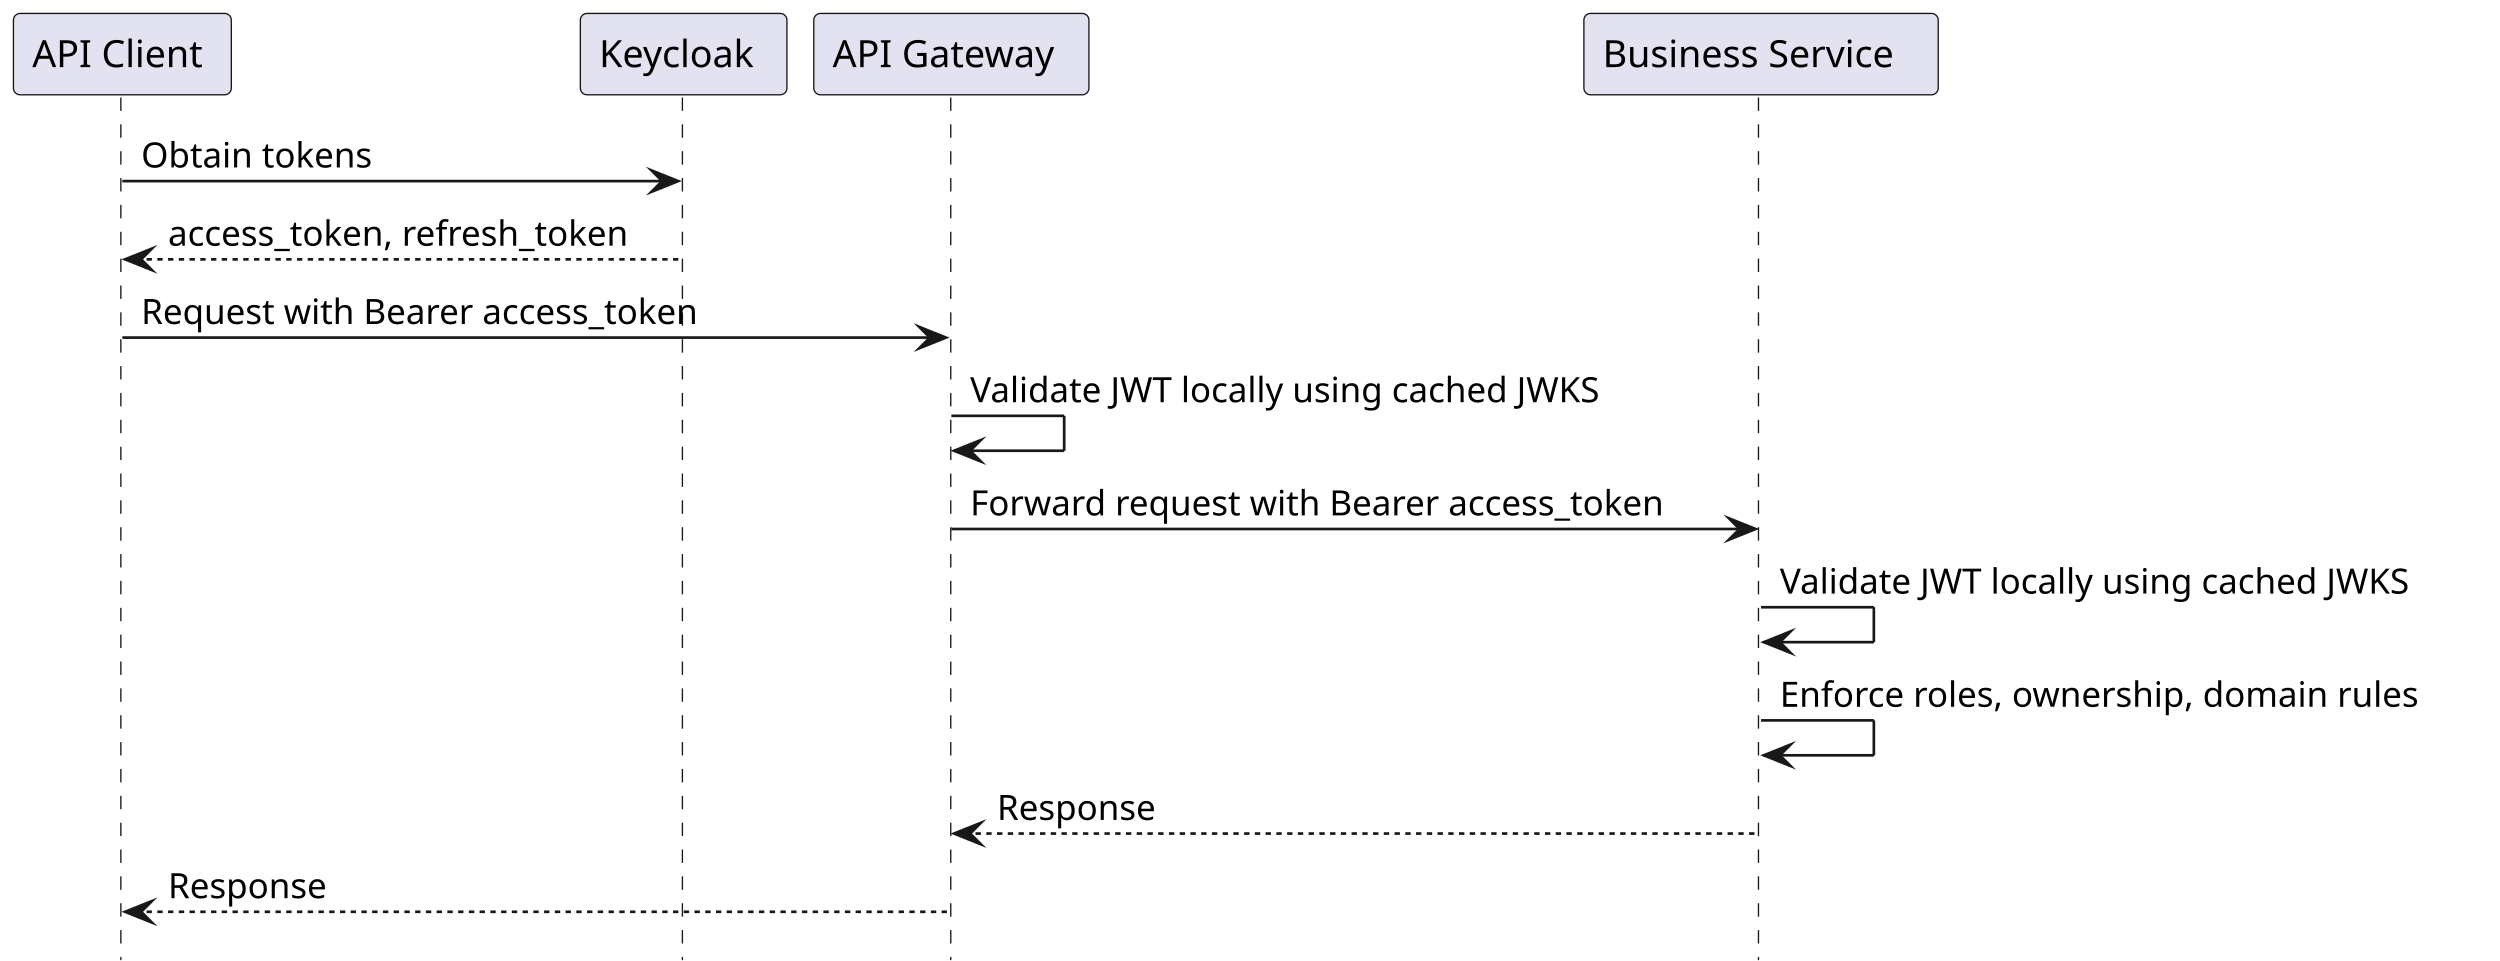
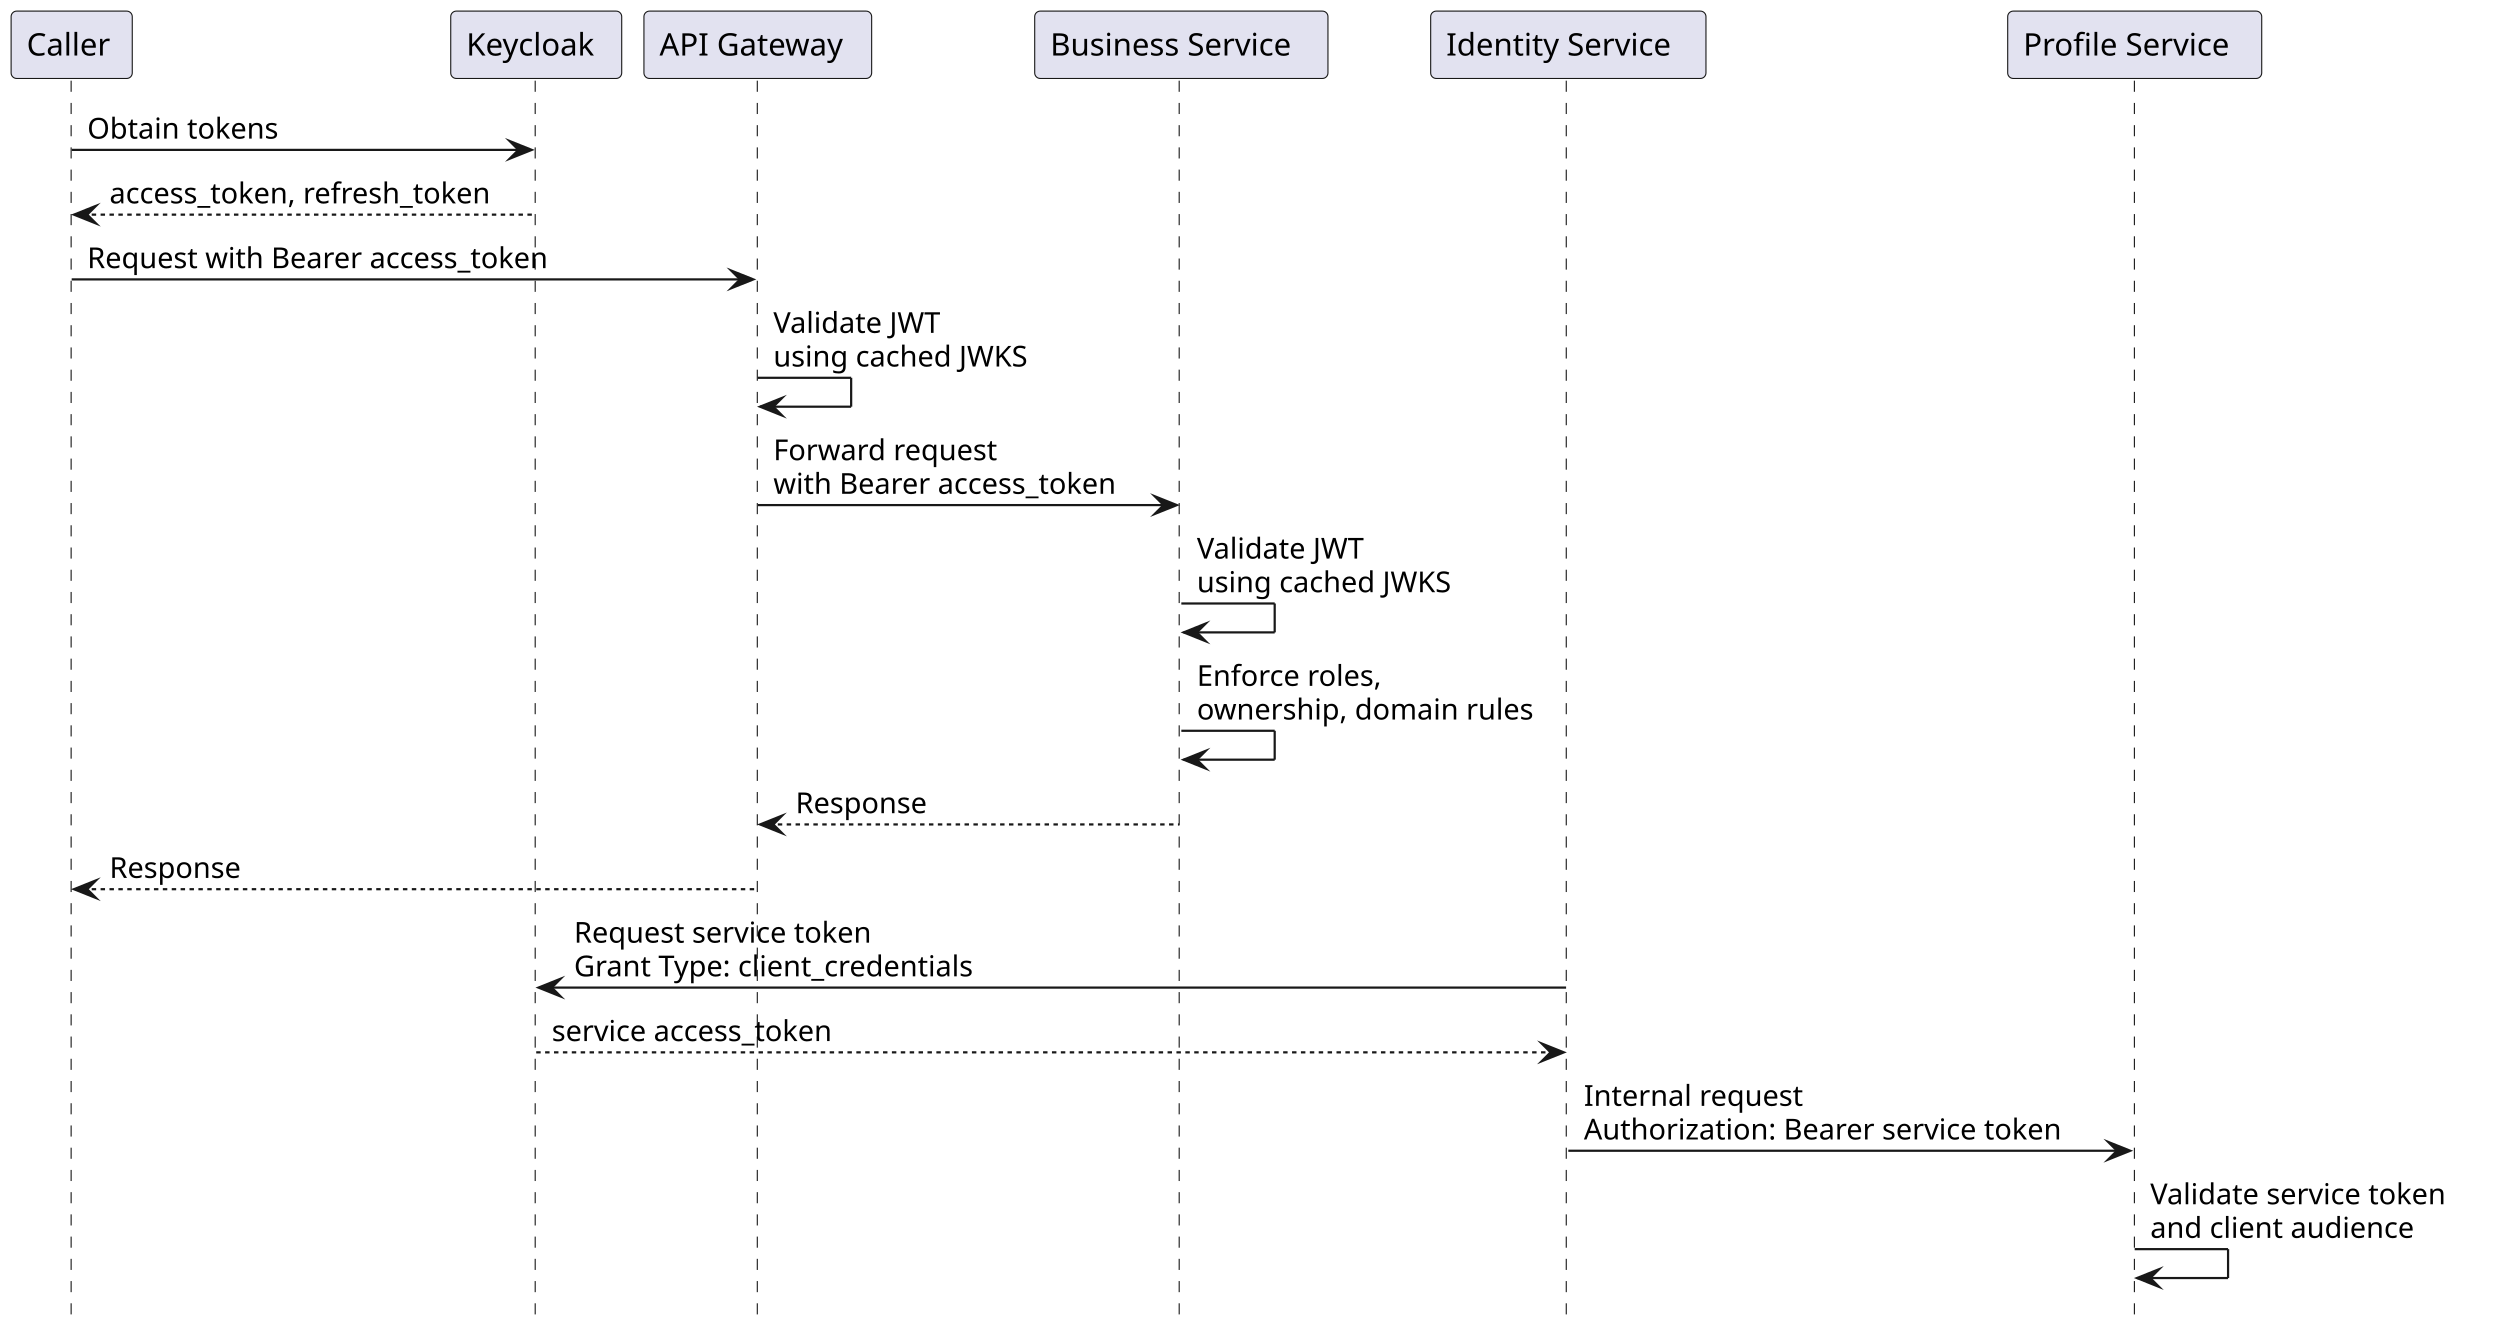
- <svg xmlns="http://www.w3.org/2000/svg" version="1.1" data-diagram-type="SEQUENCE" style="width:2521px;height:969px;background:#FFFFFF;" width="2521.458px" height="969.583px" viewBox="0 0 2521 969" zoomAndPan="magnify" preserveAspectRatio="none" contentStyleType="text/css">
+ <svg xmlns="http://www.w3.org/2000/svg" version="1.1" data-diagram-type="SEQUENCE" style="width:3046px;height:1606px;background:#FFFFFF;" width="3046.875px" height="1606.042px" viewBox="0 0 3046 1606" zoomAndPan="magnify" preserveAspectRatio="none" contentStyleType="text/css">
  <defs />
  <g>
-     <g class="participant-lifeline" data-qualified-name="C" data-entity-uid="part1" id="part1-lifeline" data-source-line="3">
+     <g class="participant-lifeline" data-qualified-name="Caller" data-entity-uid="part1" id="part1-lifeline" data-source-line="4">
      <g>
-         <rect x="112.57" y="98.304" width="21.667" height="869.904" fill="#000000" fill-opacity="0" />
-         <line x1="121.875" y1="98.304" x2="121.875" y2="968.208" style="stroke:#181818;stroke-width:1.354;stroke-dasharray:13.542,13.542;" />
+         <rect x="76.514" y="98.304" width="21.667" height="1507.611" fill="#000000" fill-opacity="0" />
+         <line x1="86.667" y1="98.304" x2="86.667" y2="1605.915" style="stroke:#181818;stroke-width:1.354;stroke-dasharray:13.542,13.542;" />
      </g>
    </g>
-     <g class="participant-lifeline" data-qualified-name="K" data-entity-uid="part2" id="part2-lifeline" data-source-line="4">
+     <g class="participant-lifeline" data-qualified-name="Keycloak" data-entity-uid="part2" id="part2-lifeline" data-source-line="4">
      <g>
-         <rect x="678.55" y="98.304" width="21.667" height="869.904" fill="#000000" fill-opacity="0" />
-         <line x1="688.14" y1="98.304" x2="688.14" y2="968.208" style="stroke:#181818;stroke-width:1.354;stroke-dasharray:13.542,13.542;" />
+         <rect x="642.494" y="98.304" width="21.667" height="1507.611" fill="#000000" fill-opacity="0" />
+         <line x1="652.084" y1="98.304" x2="652.084" y2="1605.915" style="stroke:#181818;stroke-width:1.354;stroke-dasharray:13.542,13.542;" />
      </g>
    </g>
-     <g class="participant-lifeline" data-qualified-name="G" data-entity-uid="part3" id="part3-lifeline" data-source-line="5">
+     <g class="participant-lifeline" data-qualified-name="API Gateway" data-entity-uid="part3" id="part3-lifeline" data-source-line="7">
      <g>
-         <rect x="948.518" y="98.304" width="21.667" height="869.904" fill="#000000" fill-opacity="0" />
-         <line x1="958.751" y1="98.304" x2="958.751" y2="968.208" style="stroke:#181818;stroke-width:1.354;stroke-dasharray:13.542,13.542;" />
+         <rect x="912.462" y="98.304" width="21.667" height="1507.611" fill="#000000" fill-opacity="0" />
+         <line x1="922.695" y1="98.304" x2="922.695" y2="1605.915" style="stroke:#181818;stroke-width:1.354;stroke-dasharray:13.542,13.542;" />
      </g>
    </g>
-     <g class="participant-lifeline" data-qualified-name="S" data-entity-uid="part4" id="part4-lifeline" data-source-line="6">
+     <g class="participant-lifeline" data-qualified-name="Business Service" data-entity-uid="part4" id="part4-lifeline" data-source-line="9">
      <g>
-         <rect x="1765.013" y="98.304" width="21.667" height="869.904" fill="#000000" fill-opacity="0" />
-         <line x1="1773.238" y1="98.304" x2="1773.238" y2="968.208" style="stroke:#181818;stroke-width:1.354;stroke-dasharray:13.542,13.542;" />
+         <rect x="1428.5" y="98.304" width="21.667" height="1507.611" fill="#000000" fill-opacity="0" />
+         <line x1="1436.725" y1="98.304" x2="1436.725" y2="1605.915" style="stroke:#181818;stroke-width:1.354;stroke-dasharray:13.542,13.542;" />
      </g>
    </g>
-     <g class="participant participant-head" data-qualified-name="C" data-entity-uid="part1" id="part1-head" data-source-line="3">
-       <rect x="13.542" y="13.542" width="219.724" height="82.054" fill="#E2E2F0" style="stroke:#181818;stroke-width:1.354;" rx="6.771" ry="6.771" />
-       <text x="32.5" y="67.695" fill="#000000" font-size="37.917" lengthAdjust="spacing" textLength="181.808" font-family="sans-serif">API Client</text>
+     <g class="participant-lifeline" data-qualified-name="Identity Service" data-entity-uid="part5" id="part5-lifeline" data-source-line="15">
+       <g>
+         <rect x="1900.006" y="98.304" width="21.667" height="1507.611" fill="#000000" fill-opacity="0" />
+         <line x1="1908.338" y1="98.304" x2="1908.338" y2="1605.915" style="stroke:#181818;stroke-width:1.354;stroke-dasharray:13.542,13.542;" />
+       </g>
    </g>
-     <g class="participant participant-head" data-qualified-name="K" data-entity-uid="part2" id="part2-head" data-source-line="4">
-       <rect x="585.223" y="13.542" width="208.32" height="82.054" fill="#E2E2F0" style="stroke:#181818;stroke-width:1.354;" rx="6.771" ry="6.771" />
-       <text x="604.182" y="67.695" fill="#000000" font-size="37.917" lengthAdjust="spacing" textLength="170.403" font-family="sans-serif">Keycloak</text>
+     <g class="participant-lifeline" data-qualified-name="Profile Service" data-entity-uid="part6" id="part6-lifeline" data-source-line="17">
+       <g>
+         <rect x="2590.091" y="98.304" width="21.667" height="1507.611" fill="#000000" fill-opacity="0" />
+         <line x1="2600.55" y1="98.304" x2="2600.55" y2="1605.915" style="stroke:#181818;stroke-width:1.354;stroke-dasharray:13.542,13.542;" />
+       </g>
    </g>
-     <g class="participant participant-head" data-qualified-name="G" data-entity-uid="part3" id="part3-head" data-source-line="5">
-       <rect x="820.626" y="13.542" width="277.451" height="82.054" fill="#E2E2F0" style="stroke:#181818;stroke-width:1.354;" rx="6.771" ry="6.771" />
-       <text x="839.585" y="67.695" fill="#000000" font-size="37.917" lengthAdjust="spacing" textLength="239.534" font-family="sans-serif">API Gateway</text>
+     <g class="participant participant-head" data-qualified-name="Caller" data-entity-uid="part1" id="part1-head" data-source-line="4">
+       <rect x="13.542" y="13.542" width="147.612" height="82.054" fill="#E2E2F0" style="stroke:#181818;stroke-width:1.354;" rx="6.771" ry="6.771" />
+       <text x="32.5" y="67.695" fill="#000000" font-size="37.917" lengthAdjust="spacing" textLength="109.695" font-family="sans-serif">Caller</text>
    </g>
-     <g class="participant participant-head" data-qualified-name="S" data-entity-uid="part4" id="part4-head" data-source-line="6">
-       <rect x="1597.196" y="13.542" width="357.302" height="82.054" fill="#E2E2F0" style="stroke:#181818;stroke-width:1.354;" rx="6.771" ry="6.771" />
-       <text x="1616.154" y="67.695" fill="#000000" font-size="37.917" lengthAdjust="spacing" textLength="319.385" font-family="sans-serif">Business Service</text>
+     <g class="participant participant-head" data-qualified-name="Keycloak" data-entity-uid="part2" id="part2-head" data-source-line="4">
+       <rect x="549.168" y="13.542" width="208.32" height="82.054" fill="#E2E2F0" style="stroke:#181818;stroke-width:1.354;" rx="6.771" ry="6.771" />
+       <text x="568.126" y="67.695" fill="#000000" font-size="37.917" lengthAdjust="spacing" textLength="170.403" font-family="sans-serif">Keycloak</text>
    </g>
-     <g class="message" data-entity-1="part1" data-entity-2="part2" id="msg1" data-source-line="8">
-       <polygon points="656.883,171.789,683.967,182.622,656.883,193.455,667.717,182.622" fill="#181818" style="stroke:#181818;stroke-width:2.708;stroke-linejoin:miter;stroke-miterlimit:10;" />
-       <line x1="123.404" y1="182.622" x2="673.133" y2="182.622" style="stroke:#181818;stroke-width:2.708;" />
-       <text x="142.362" y="168.902" fill="#000000" font-size="35.208" lengthAdjust="spacing" textLength="246.785" font-family="sans-serif">Obtain tokens</text>
+     <g class="participant participant-head" data-qualified-name="API Gateway" data-entity-uid="part3" id="part3-head" data-source-line="7">
+       <rect x="784.57" y="13.542" width="277.451" height="82.054" fill="#E2E2F0" style="stroke:#181818;stroke-width:1.354;" rx="6.771" ry="6.771" />
+       <text x="803.529" y="67.695" fill="#000000" font-size="37.917" lengthAdjust="spacing" textLength="239.534" font-family="sans-serif">API Gateway</text>
    </g>
-     <g class="message" data-entity-1="part2" data-entity-2="part1" id="msg2" data-source-line="9">
-       <polygon points="153.195,250.69,126.112,261.523,153.195,272.357,142.362,261.523" fill="#181818" style="stroke:#181818;stroke-width:2.708;stroke-linejoin:miter;stroke-miterlimit:10;" />
-       <line x1="136.945" y1="261.523" x2="686.675" y2="261.523" style="stroke:#181818;stroke-width:2.708;stroke-dasharray:5.417,5.417;" />
-       <text x="169.445" y="247.803" fill="#000000" font-size="35.208" lengthAdjust="spacing" textLength="500.979" font-family="sans-serif">access_token, refresh_token</text>
+     <g class="participant participant-head" data-qualified-name="Business Service" data-entity-uid="part4" id="part4-head" data-source-line="9">
+       <rect x="1260.683" y="13.542" width="357.302" height="82.054" fill="#E2E2F0" style="stroke:#181818;stroke-width:1.354;" rx="6.771" ry="6.771" />
+       <text x="1279.641" y="67.695" fill="#000000" font-size="37.917" lengthAdjust="spacing" textLength="319.385" font-family="sans-serif">Business Service</text>
    </g>
-     <g class="message" data-entity-1="part1" data-entity-2="part3" id="msg3" data-source-line="10">
-       <polygon points="926.852,329.591,953.935,340.425,926.852,351.258,937.685,340.425" fill="#181818" style="stroke:#181818;stroke-width:2.708;stroke-linejoin:miter;stroke-miterlimit:10;" />
-       <line x1="123.404" y1="340.425" x2="943.102" y2="340.425" style="stroke:#181818;stroke-width:2.708;" />
-       <text x="142.362" y="326.705" fill="#000000" font-size="35.208" lengthAdjust="spacing" textLength="606.828" font-family="sans-serif">Request with Bearer access_token</text>
+     <g class="participant participant-head" data-qualified-name="Identity Service" data-entity-uid="part5" id="part5-head" data-source-line="15">
+       <rect x="1743.13" y="13.542" width="335.418" height="82.054" fill="#E2E2F0" style="stroke:#181818;stroke-width:1.354;" rx="6.771" ry="6.771" />
+       <text x="1762.088" y="67.695" fill="#000000" font-size="37.917" lengthAdjust="spacing" textLength="297.501" font-family="sans-serif">Identity Service</text>
    </g>
-     <g class="message" data-entity-1="part3" data-entity-2="part3" id="msg4" data-source-line="11">
-       <line x1="959.352" y1="419.326" x2="1073.102" y2="419.326" style="stroke:#181818;stroke-width:2.708;" />
-       <line x1="1073.102" y1="419.326" x2="1073.102" y2="454.534" style="stroke:#181818;stroke-width:2.708;" />
-       <line x1="962.06" y1="454.534" x2="1073.102" y2="454.534" style="stroke:#181818;stroke-width:2.708;" />
-       <polygon points="989.143,443.701,962.06,454.534,989.143,465.368,978.31,454.534" fill="#181818" style="stroke:#181818;stroke-width:2.708;stroke-linejoin:miter;stroke-miterlimit:10;" />
-       <text x="978.31" y="405.606" fill="#000000" font-size="35.208" lengthAdjust="spacing" textLength="692.287" font-family="sans-serif">Validate JWT locally using cached JWKS</text>
+     <g class="participant participant-head" data-qualified-name="Profile Service" data-entity-uid="part6" id="part6-head" data-source-line="17">
+       <rect x="2446.175" y="13.542" width="309.498" height="82.054" fill="#E2E2F0" style="stroke:#181818;stroke-width:1.354;" rx="6.771" ry="6.771" />
+       <text x="2465.133" y="67.695" fill="#000000" font-size="37.917" lengthAdjust="spacing" textLength="271.582" font-family="sans-serif">Profile Service</text>
    </g>
-     <g class="message" data-entity-1="part3" data-entity-2="part4" id="msg5" data-source-line="12">
-       <polygon points="1743.347,522.602,1770.43,533.436,1743.347,544.269,1754.18,533.436" fill="#181818" style="stroke:#181818;stroke-width:2.708;stroke-linejoin:miter;stroke-miterlimit:10;" />
-       <line x1="959.352" y1="533.436" x2="1759.597" y2="533.436" style="stroke:#181818;stroke-width:2.708;" />
-       <text x="978.31" y="519.716" fill="#000000" font-size="35.208" lengthAdjust="spacing" textLength="751.495" font-family="sans-serif">Forward request with Bearer access_token</text>
+     <g class="message" data-entity-1="part1" data-entity-2="part2" id="msg1" data-source-line="4">
+       <polygon points="620.827,171.789,647.911,182.622,620.827,193.455,631.661,182.622" fill="#181818" style="stroke:#181818;stroke-width:2.708;stroke-linejoin:miter;stroke-miterlimit:10;" />
+       <line x1="87.348" y1="182.622" x2="637.077" y2="182.622" style="stroke:#181818;stroke-width:2.708;" />
+       <text x="106.306" y="168.902" fill="#000000" font-size="35.208" lengthAdjust="spacing" textLength="246.785" font-family="sans-serif">Obtain tokens</text>
    </g>
-     <g class="message" data-entity-1="part4" data-entity-2="part4" id="msg6" data-source-line="13">
-       <line x1="1775.847" y1="612.337" x2="1889.597" y2="612.337" style="stroke:#181818;stroke-width:2.708;" />
-       <line x1="1889.597" y1="612.337" x2="1889.597" y2="647.546" style="stroke:#181818;stroke-width:2.708;" />
-       <line x1="1778.555" y1="647.546" x2="1889.597" y2="647.546" style="stroke:#181818;stroke-width:2.708;" />
-       <polygon points="1805.638,636.712,1778.555,647.546,1805.638,658.379,1794.805,647.546" fill="#181818" style="stroke:#181818;stroke-width:2.708;stroke-linejoin:miter;stroke-miterlimit:10;" />
-       <text x="1794.805" y="598.617" fill="#000000" font-size="35.208" lengthAdjust="spacing" textLength="692.287" font-family="sans-serif">Validate JWT locally using cached JWKS</text>
+     <g class="message" data-entity-1="part2" data-entity-2="part1" id="msg2" data-source-line="5">
+       <polygon points="117.139,250.69,90.056,261.523,117.139,272.357,106.306,261.523" fill="#181818" style="stroke:#181818;stroke-width:2.708;stroke-linejoin:miter;stroke-miterlimit:10;" />
+       <line x1="100.889" y1="261.523" x2="650.619" y2="261.523" style="stroke:#181818;stroke-width:2.708;stroke-dasharray:5.417,5.417;" />
+       <text x="133.389" y="247.803" fill="#000000" font-size="35.208" lengthAdjust="spacing" textLength="500.979" font-family="sans-serif">access_token, refresh_token</text>
    </g>
-     <g class="message" data-entity-1="part4" data-entity-2="part4" id="msg7" data-source-line="14">
-       <line x1="1775.847" y1="726.447" x2="1889.597" y2="726.447" style="stroke:#181818;stroke-width:2.708;" />
-       <line x1="1889.597" y1="726.447" x2="1889.597" y2="761.655" style="stroke:#181818;stroke-width:2.708;" />
-       <line x1="1778.555" y1="761.655" x2="1889.597" y2="761.655" style="stroke:#181818;stroke-width:2.708;" />
-       <polygon points="1805.638,750.822,1778.555,761.655,1805.638,772.489,1794.805,761.655" fill="#181818" style="stroke:#181818;stroke-width:2.708;stroke-linejoin:miter;stroke-miterlimit:10;" />
-       <text x="1794.805" y="712.727" fill="#000000" font-size="35.208" lengthAdjust="spacing" textLength="686.958" font-family="sans-serif">Enforce roles, ownership, domain rules</text>
+     <g class="message" data-entity-1="part1" data-entity-2="part3" id="msg3" data-source-line="7">
+       <polygon points="890.796,329.591,917.879,340.425,890.796,351.258,901.629,340.425" fill="#181818" style="stroke:#181818;stroke-width:2.708;stroke-linejoin:miter;stroke-miterlimit:10;" />
+       <line x1="87.348" y1="340.425" x2="907.046" y2="340.425" style="stroke:#181818;stroke-width:2.708;" />
+       <text x="106.306" y="326.705" fill="#000000" font-size="35.208" lengthAdjust="spacing" textLength="606.828" font-family="sans-serif">Request with Bearer access_token</text>
    </g>
-     <g class="message" data-entity-1="part4" data-entity-2="part3" id="msg8" data-source-line="15">
-       <polygon points="989.143,829.723,962.06,840.557,989.143,851.39,978.31,840.557" fill="#181818" style="stroke:#181818;stroke-width:2.708;stroke-linejoin:miter;stroke-miterlimit:10;" />
-       <line x1="972.893" y1="840.557" x2="1773.138" y2="840.557" style="stroke:#181818;stroke-width:2.708;stroke-dasharray:5.417,5.417;" />
-       <text x="1005.393" y="826.836" fill="#000000" font-size="35.208" lengthAdjust="spacing" textLength="170.678" font-family="sans-serif">Response</text>
+     <g class="message" data-entity-1="part3" data-entity-2="part3" id="msg4" data-source-line="8">
+       <line x1="923.296" y1="460.311" x2="1037.046" y2="460.311" style="stroke:#181818;stroke-width:2.708;" />
+       <line x1="1037.046" y1="460.311" x2="1037.046" y2="495.519" style="stroke:#181818;stroke-width:2.708;" />
+       <line x1="926.004" y1="495.519" x2="1037.046" y2="495.519" style="stroke:#181818;stroke-width:2.708;" />
+       <polygon points="953.087,484.686,926.004,495.519,953.087,506.353,942.254,495.519" fill="#181818" style="stroke:#181818;stroke-width:2.708;stroke-linejoin:miter;stroke-miterlimit:10;" />
+       <text x="942.254" y="405.606" fill="#000000" font-size="35.208" lengthAdjust="spacing" textLength="222.511" font-family="sans-serif">Validate JWT</text>
+       <text x="942.254" y="446.591" fill="#000000" font-size="35.208" lengthAdjust="spacing" textLength="334.737" font-family="sans-serif">using cached JWKS</text>
    </g>
-     <g class="message" data-entity-1="part3" data-entity-2="part1" id="msg9" data-source-line="16">
-       <polygon points="153.195,908.625,126.112,919.458,153.195,930.291,142.362,919.458" fill="#181818" style="stroke:#181818;stroke-width:2.708;stroke-linejoin:miter;stroke-miterlimit:10;" />
-       <line x1="136.945" y1="919.458" x2="956.643" y2="919.458" style="stroke:#181818;stroke-width:2.708;stroke-dasharray:5.417,5.417;" />
-       <text x="169.445" y="905.738" fill="#000000" font-size="35.208" lengthAdjust="spacing" textLength="170.678" font-family="sans-serif">Response</text>
+     <g class="message" data-entity-1="part3" data-entity-2="part4" id="msg5" data-source-line="9">
+       <polygon points="1406.834,604.572,1433.917,615.405,1406.834,626.239,1417.667,615.405" fill="#181818" style="stroke:#181818;stroke-width:2.708;stroke-linejoin:miter;stroke-miterlimit:10;" />
+       <line x1="923.296" y1="615.405" x2="1423.084" y2="615.405" style="stroke:#181818;stroke-width:2.708;" />
+       <text x="942.254" y="560.7" fill="#000000" font-size="35.208" lengthAdjust="spacing" textLength="289.265" font-family="sans-serif">Forward request</text>
+       <text x="942.254" y="601.685" fill="#000000" font-size="35.208" lengthAdjust="spacing" textLength="451.038" font-family="sans-serif">with Bearer access_token</text>
+     </g>
+     <g class="message" data-entity-1="part4" data-entity-2="part4" id="msg6" data-source-line="10">
+       <line x1="1439.334" y1="735.291" x2="1553.084" y2="735.291" style="stroke:#181818;stroke-width:2.708;" />
+       <line x1="1553.084" y1="735.291" x2="1553.084" y2="770.5" style="stroke:#181818;stroke-width:2.708;" />
+       <line x1="1442.042" y1="770.5" x2="1553.084" y2="770.5" style="stroke:#181818;stroke-width:2.708;" />
+       <polygon points="1469.125,759.666,1442.042,770.5,1469.125,781.333,1458.292,770.5" fill="#181818" style="stroke:#181818;stroke-width:2.708;stroke-linejoin:miter;stroke-miterlimit:10;" />
+       <text x="1458.292" y="680.586" fill="#000000" font-size="35.208" lengthAdjust="spacing" textLength="222.511" font-family="sans-serif">Validate JWT</text>
+       <text x="1458.292" y="721.571" fill="#000000" font-size="35.208" lengthAdjust="spacing" textLength="334.737" font-family="sans-serif">using cached JWKS</text>
+     </g>
+     <g class="message" data-entity-1="part4" data-entity-2="part4" id="msg7" data-source-line="11">
+       <line x1="1439.334" y1="890.386" x2="1553.084" y2="890.386" style="stroke:#181818;stroke-width:2.708;" />
+       <line x1="1553.084" y1="890.386" x2="1553.084" y2="925.594" style="stroke:#181818;stroke-width:2.708;" />
+       <line x1="1442.042" y1="925.594" x2="1553.084" y2="925.594" style="stroke:#181818;stroke-width:2.708;" />
+       <polygon points="1469.125,914.761,1442.042,925.594,1469.125,936.427,1458.292,925.594" fill="#181818" style="stroke:#181818;stroke-width:2.708;stroke-linejoin:miter;stroke-miterlimit:10;" />
+       <text x="1458.292" y="835.681" fill="#000000" font-size="35.208" lengthAdjust="spacing" textLength="242.178" font-family="sans-serif">Enforce roles,</text>
+       <text x="1458.292" y="876.665" fill="#000000" font-size="35.208" lengthAdjust="spacing" textLength="433.589" font-family="sans-serif">ownership, domain rules</text>
+     </g>
+     <g class="message" data-entity-1="part4" data-entity-2="part3" id="msg8" data-source-line="12">
+       <polygon points="953.087,993.662,926.004,1004.495,953.087,1015.329,942.254,1004.495" fill="#181818" style="stroke:#181818;stroke-width:2.708;stroke-linejoin:miter;stroke-miterlimit:10;" />
+       <line x1="936.837" y1="1004.495" x2="1436.625" y2="1004.495" style="stroke:#181818;stroke-width:2.708;stroke-dasharray:5.417,5.417;" />
+       <text x="969.337" y="990.775" fill="#000000" font-size="35.208" lengthAdjust="spacing" textLength="170.678" font-family="sans-serif">Response</text>
+     </g>
+     <g class="message" data-entity-1="part3" data-entity-2="part1" id="msg9" data-source-line="13">
+       <polygon points="117.139,1072.563,90.056,1083.397,117.139,1094.23,106.306,1083.397" fill="#181818" style="stroke:#181818;stroke-width:2.708;stroke-linejoin:miter;stroke-miterlimit:10;" />
+       <line x1="100.889" y1="1083.397" x2="920.587" y2="1083.397" style="stroke:#181818;stroke-width:2.708;stroke-dasharray:5.417,5.417;" />
+       <text x="133.389" y="1069.677" fill="#000000" font-size="35.208" lengthAdjust="spacing" textLength="170.678" font-family="sans-serif">Response</text>
+     </g>
+     <g class="message" data-entity-1="part5" data-entity-2="part2" id="msg10" data-source-line="15">
+       <polygon points="683.119,1192.449,656.036,1203.283,683.119,1214.116,672.286,1203.283" fill="#181818" style="stroke:#181818;stroke-width:2.708;stroke-linejoin:miter;stroke-miterlimit:10;" />
+       <line x1="666.869" y1="1203.283" x2="1908.131" y2="1203.283" style="stroke:#181818;stroke-width:2.708;" />
+       <text x="699.369" y="1148.578" fill="#000000" font-size="35.208" lengthAdjust="spacing" textLength="392.81" font-family="sans-serif">Request service token</text>
+       <text x="699.369" y="1189.563" fill="#000000" font-size="35.208" lengthAdjust="spacing" textLength="529.466" font-family="sans-serif">Grant Type: client_credentials</text>
+     </g>
+     <g class="message" data-entity-1="part2" data-entity-2="part5" id="msg11" data-source-line="16">
+       <polygon points="1878.339,1271.351,1905.422,1282.184,1878.339,1293.018,1889.172,1282.184" fill="#181818" style="stroke:#181818;stroke-width:2.708;stroke-linejoin:miter;stroke-miterlimit:10;" />
+       <line x1="653.327" y1="1282.184" x2="1894.589" y2="1282.184" style="stroke:#181818;stroke-width:2.708;stroke-dasharray:5.417,5.417;" />
+       <text x="672.286" y="1268.464" fill="#000000" font-size="35.208" lengthAdjust="spacing" textLength="373.263" font-family="sans-serif">service access_token</text>
+     </g>
+     <g class="message" data-entity-1="part5" data-entity-2="part6" id="msg12" data-source-line="17">
+       <polygon points="2568.424,1391.237,2595.508,1402.07,2568.424,1412.904,2579.258,1402.07" fill="#181818" style="stroke:#181818;stroke-width:2.708;stroke-linejoin:miter;stroke-miterlimit:10;" />
+       <line x1="1910.839" y1="1402.07" x2="2584.674" y2="1402.07" style="stroke:#181818;stroke-width:2.708;" />
+       <text x="1929.797" y="1347.365" fill="#000000" font-size="35.208" lengthAdjust="spacing" textLength="282.114" font-family="sans-serif">Internal request</text>
+       <text x="1929.797" y="1388.35" fill="#000000" font-size="35.208" lengthAdjust="spacing" textLength="625.085" font-family="sans-serif">Authorization: Bearer service token</text>
+     </g>
+     <g class="message" data-entity-1="part6" data-entity-2="part6" id="msg13" data-source-line="18">
+       <line x1="2600.924" y1="1521.956" x2="2714.674" y2="1521.956" style="stroke:#181818;stroke-width:2.708;" />
+       <line x1="2714.674" y1="1521.956" x2="2714.674" y2="1557.165" style="stroke:#181818;stroke-width:2.708;" />
+       <line x1="2603.633" y1="1557.165" x2="2714.674" y2="1557.165" style="stroke:#181818;stroke-width:2.708;" />
+       <polygon points="2630.716,1546.331,2603.633,1557.165,2630.716,1567.998,2619.883,1557.165" fill="#181818" style="stroke:#181818;stroke-width:2.708;stroke-linejoin:miter;stroke-miterlimit:10;" />
+       <text x="2619.883" y="1467.252" fill="#000000" font-size="35.208" lengthAdjust="spacing" textLength="392.827" font-family="sans-serif">Validate service token</text>
+       <text x="2619.883" y="1508.236" fill="#000000" font-size="35.208" lengthAdjust="spacing" textLength="346.341" font-family="sans-serif">and client audience</text>
    </g>
  </g>
</svg>
